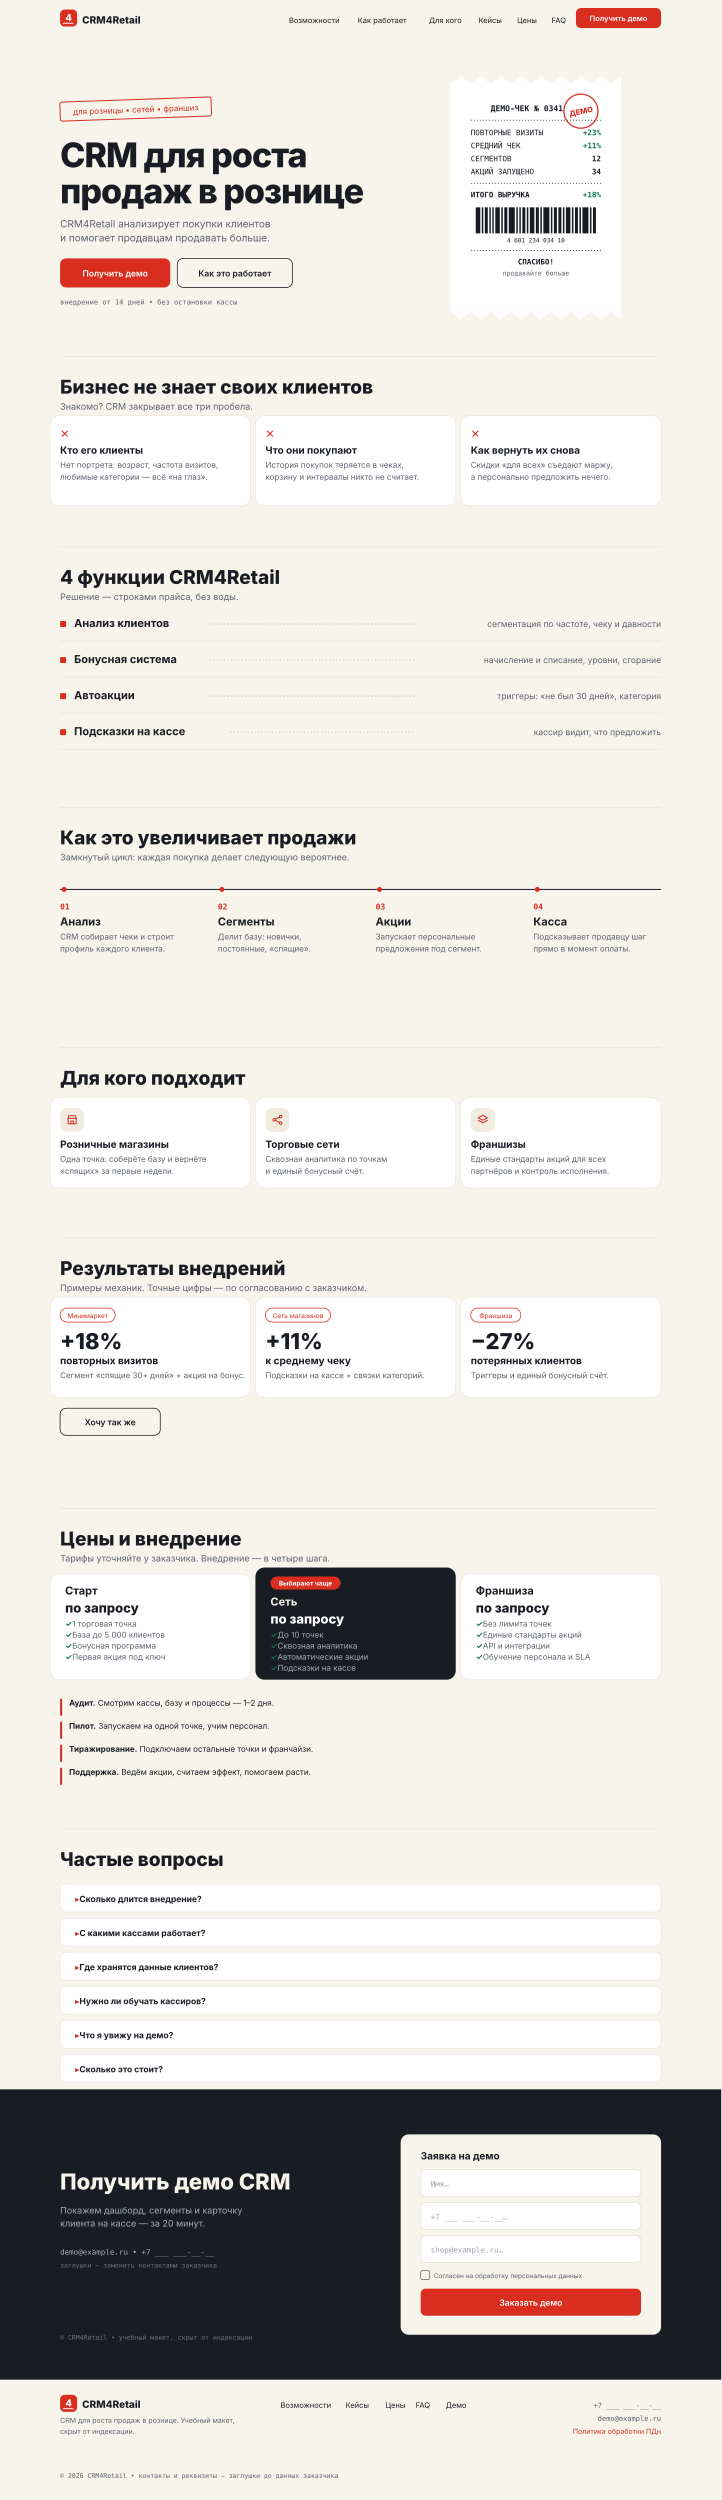
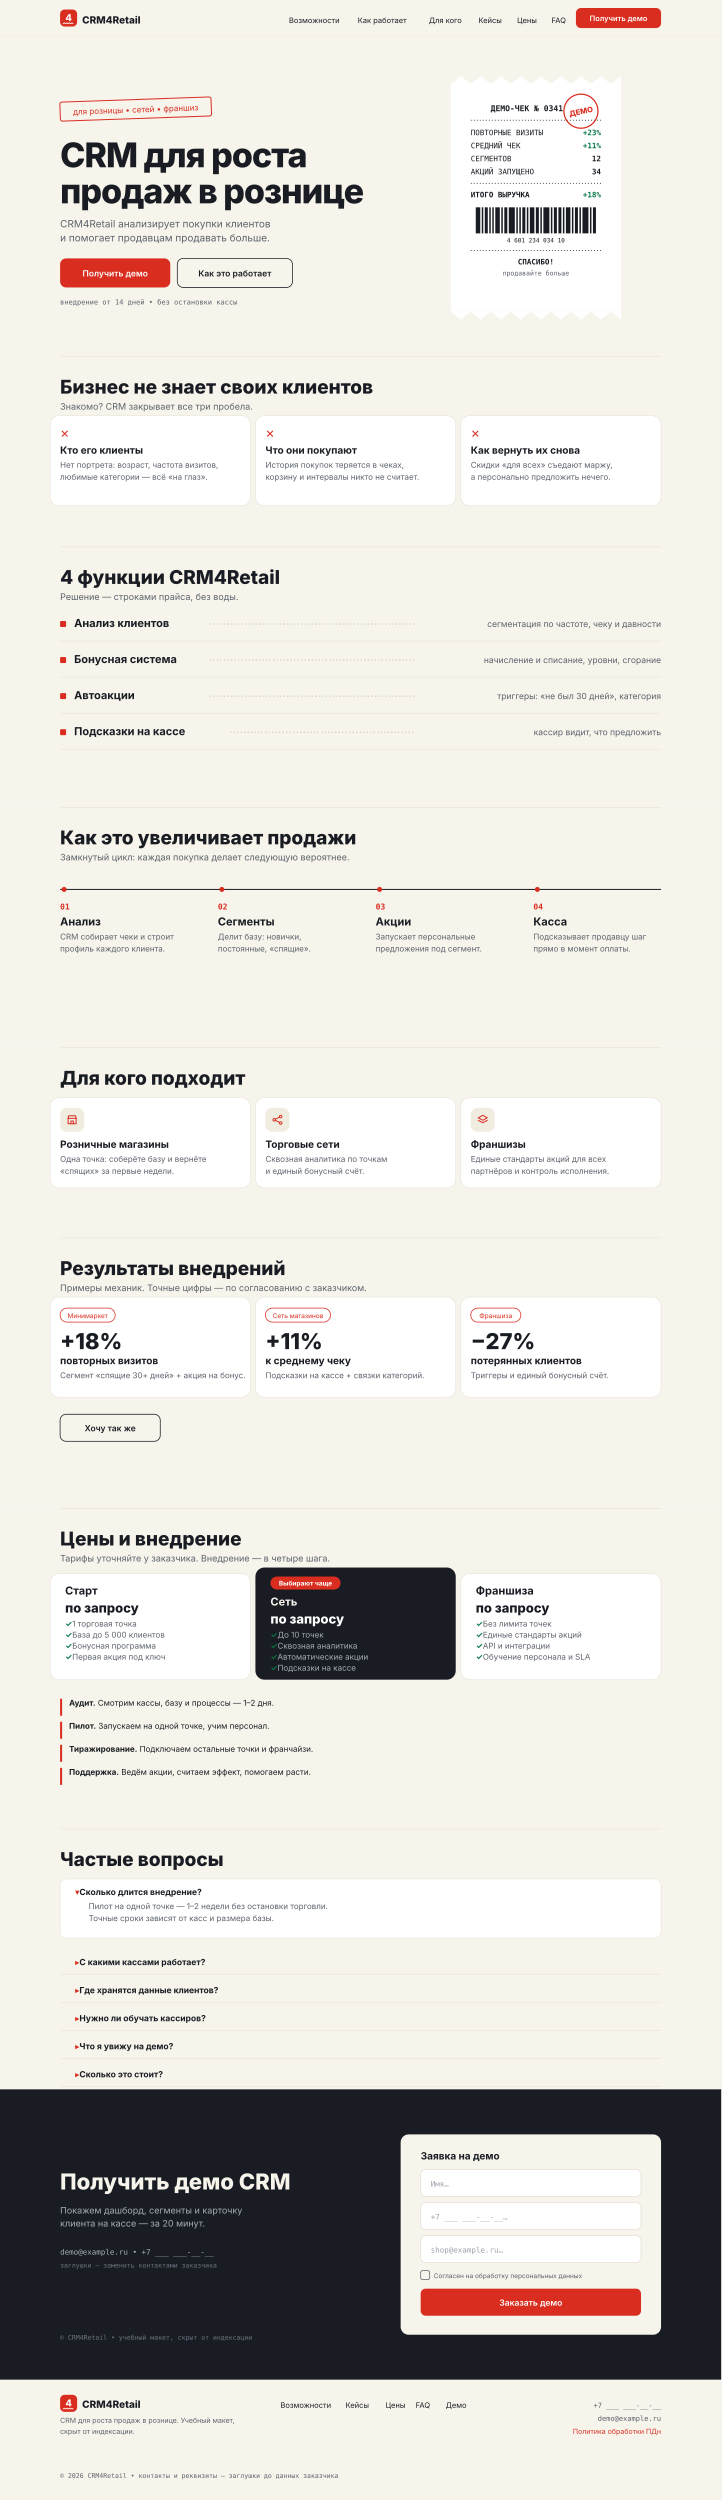
<svg xmlns="http://www.w3.org/2000/svg" width="1440" height="4992" viewBox="0 0 1440 4992">
  <rect width="1440" height="72" fill="#F7F4EC" />
  <rect x="120" y="19" width="34" height="34" rx="9" fill="#D92D20" />
  <text x="137" y="42" text-anchor="middle" font-family="Inter, system-ui, sans-serif" font-size="19" font-weight="800" fill="#FFFFFF">4</text>
  <path d="M126 47.5l2.5-2 2.5 2 2.5-2 2.5 2 2.5-2 2.5 2 2.5-2 2.5 2" stroke="#FFFFFF" stroke-width="1.6" fill="none" stroke-linecap="round" stroke-linejoin="round" />
  <text x="164" y="47" font-family="Inter, system-ui, sans-serif" font-size="20" font-weight="800" fill="#191D23">CRM4Retail</text>
  <text x="678" y="46" text-anchor="end" font-family="Inter, system-ui, sans-serif" font-size="15" fill="#191D23">Возможности</text>
  <text x="812" y="46" text-anchor="end" font-family="Inter, system-ui, sans-serif" font-size="15" fill="#191D23">Как работает</text>
  <text x="922" y="46" text-anchor="end" font-family="Inter, system-ui, sans-serif" font-size="15" fill="#191D23">Для кого</text>
  <text x="1002" y="46" text-anchor="end" font-family="Inter, system-ui, sans-serif" font-size="15" fill="#191D23">Кейсы</text>
  <text x="1072" y="46" text-anchor="end" font-family="Inter, system-ui, sans-serif" font-size="15" fill="#191D23">Цены</text>
  <text x="1130" y="46" text-anchor="end" font-family="Inter, system-ui, sans-serif" font-size="15" fill="#191D23">FAQ</text>
  <rect x="1150" y="16" width="170" height="40" rx="10" fill="#D92D20" />
  <text x="1235" y="42" text-anchor="middle" font-family="Inter, system-ui, sans-serif" font-size="15" font-weight="600" fill="#FFFFFF">Получить демо</text>
  <line x1="0" y1="72" x2="1440" y2="72" stroke="#E5E0D5" stroke-width="1" />
  <g transform="translate(0,72)">
    <rect width="1440" height="640" fill="#F7F4EC" />
    <g transform="rotate(-2 120 150)">
      <rect x="120" y="132" width="302" height="38" rx="4" fill="none" stroke="#D92D20" stroke-width="2" />
      <text x="271" y="158" text-anchor="middle" font-family="Inter, system-ui, sans-serif" font-size="16" fill="#D92D20">для розницы • сетей • франшиз</text>
    </g>
    <text x="120" y="262" font-family="Inter, system-ui, sans-serif" font-size="68" font-weight="800" letter-spacing="-2" fill="#191D23">CRM для роста</text>
    <text x="120" y="334" font-family="Inter, system-ui, sans-serif" font-size="68" font-weight="800" letter-spacing="-2" fill="#191D23">продаж в рознице</text>
    <text x="120" y="382" font-family="Inter, system-ui, sans-serif" font-size="20" fill="#5B616B">CRM4Retail анализирует покупки клиентов</text>
    <text x="120" y="410" font-family="Inter, system-ui, sans-serif" font-size="20" fill="#5B616B">и помогает продавцам продавать больше.</text>
    <rect x="120" y="444" width="220" height="58" rx="12" fill="#D92D20" />
    <text x="230" y="480" text-anchor="middle" font-family="Inter, system-ui, sans-serif" font-size="17" font-weight="600" fill="#FFFFFF">Получить демо</text>
    <rect x="354" y="444" width="230" height="58" rx="12" fill="none" stroke="#191D23" stroke-width="1.5" />
    <text x="469" y="480" text-anchor="middle" font-family="Inter, system-ui, sans-serif" font-size="17" font-weight="600" fill="#191D23">Как это работает</text>
    <text x="120" y="536" font-family="ui-monospace, Menlo, monospace" font-size="14" fill="#5B616B">внедрение от 14 дней • без остановки кассы</text>
    <polygon points="900,96 920,80 940,96 960,80 980,96 1000,80 1020,96 1040,80 1060,96 1080,80 1100,96 1120,80 1140,96 1160,80 1180,96 1200,80 1220,96 1240,80 1240,96 900,96" fill="#FFFFFF" />
    <rect x="900" y="94" width="340" height="456" fill="#FFFFFF" />
    <polygon points="900,550 920,566 940,550 960,566 980,550 1000,566 1020,550 1040,566 1060,550 1080,566 1100,550 1120,566 1140,550 1160,566 1180,550 1200,566 1220,550 1240,566 1240,550 900,550" fill="#FFFFFF" />
    <text x="1052" y="150" text-anchor="middle" font-family="ui-monospace, Menlo, monospace" font-size="16" font-weight="700" fill="#191D23">ДЕМО-ЧЕК № 0341</text>
    <line x1="940" y1="168" x2="1200" y2="168" stroke="#191D23" stroke-width="1.5" stroke-dasharray="2 4" />
    <text x="940" y="198" font-family="ui-monospace, Menlo, monospace" font-size="15" fill="#191D23">ПОВТОРНЫЕ ВИЗИТЫ</text>
    <text x="1200" y="198" text-anchor="end" font-family="ui-monospace, Menlo, monospace" font-size="15" font-weight="700" fill="#067647">+23%</text>
    <text x="940" y="224" font-family="ui-monospace, Menlo, monospace" font-size="15" fill="#191D23">СРЕДНИЙ ЧЕК</text>
    <text x="1200" y="224" text-anchor="end" font-family="ui-monospace, Menlo, monospace" font-size="15" font-weight="700" fill="#067647">+11%</text>
    <text x="940" y="250" font-family="ui-monospace, Menlo, monospace" font-size="15" fill="#191D23">СЕГМЕНТОВ</text>
    <text x="1200" y="250" text-anchor="end" font-family="ui-monospace, Menlo, monospace" font-size="15" font-weight="700" fill="#191D23">12</text>
    <text x="940" y="276" font-family="ui-monospace, Menlo, monospace" font-size="15" fill="#191D23">АКЦИЙ ЗАПУЩЕНО</text>
    <text x="1200" y="276" text-anchor="end" font-family="ui-monospace, Menlo, monospace" font-size="15" font-weight="700" fill="#191D23">34</text>
    <line x1="940" y1="294" x2="1200" y2="294" stroke="#191D23" stroke-width="1.5" stroke-dasharray="2 4" />
    <text x="940" y="322" font-family="ui-monospace, Menlo, monospace" font-size="15" font-weight="700" fill="#191D23">ИТОГО ВЫРУЧКА</text>
    <text x="1200" y="322" text-anchor="end" font-family="ui-monospace, Menlo, monospace" font-size="15" font-weight="700" fill="#067647">+18%</text>
    <g fill="#191D23">
      <rect x="950" y="342" width="9" height="52" />
      <rect x="962" y="342" width="3" height="52" />
      <rect x="968" y="342" width="6" height="52" />
      <rect x="977" y="342" width="3" height="52" />
      <rect x="983" y="342" width="3" height="52" />
      <rect x="989" y="342" width="9" height="52" />
      <rect x="1001" y="342" width="3" height="52" />
      <rect x="1007" y="342" width="6" height="52" />
      <rect x="1016" y="342" width="12" height="52" />
      <rect x="1031" y="342" width="3" height="52" />
      <rect x="1037" y="342" width="3" height="52" />
      <rect x="1043" y="342" width="6" height="52" />
      <rect x="1052" y="342" width="3" height="52" />
      <rect x="1058" y="342" width="9" height="52" />
      <rect x="1070" y="342" width="6" height="52" />
      <rect x="1079" y="342" width="3" height="52" />
      <rect x="1085" y="342" width="12" height="52" />
      <rect x="1100" y="342" width="3" height="52" />
      <rect x="1106" y="342" width="6" height="52" />
      <rect x="1115" y="342" width="6" height="52" />
      <rect x="1124" y="342" width="3" height="52" />
      <rect x="1130" y="342" width="9" height="52" />
      <rect x="1142" y="342" width="3" height="52" />
      <rect x="1148" y="342" width="6" height="52" />
      <rect x="1157" y="342" width="3" height="52" />
      <rect x="1163" y="342" width="12" height="52" />
      <rect x="1178" y="342" width="3" height="52" />
      <rect x="1184" y="342" width="6" height="52" />
    </g>
    <text x="1070" y="412" text-anchor="middle" font-family="ui-monospace, Menlo, monospace" font-size="12" fill="#191D23">4 601 234 034 10</text>
    <line x1="940" y1="428" x2="1200" y2="428" stroke="#191D23" stroke-width="1.5" stroke-dasharray="2 4" />
    <text x="1070" y="456" text-anchor="middle" font-family="ui-monospace, Menlo, monospace" font-size="15" font-weight="700" fill="#191D23">СПАСИБО!</text>
    <text x="1070" y="478" text-anchor="middle" font-family="ui-monospace, Menlo, monospace" font-size="13" fill="#5B616B">продавайте больше</text>
    <g transform="rotate(-12 1160 150)">
      <circle cx="1160" cy="150" r="34" fill="none" stroke="#D92D20" stroke-width="2.5" />
      <text x="1160" y="156" text-anchor="middle" font-family="Inter, system-ui, sans-serif" font-size="15" font-weight="800" fill="#D92D20">ДЕМО</text>
    </g>
  </g>
  <g transform="translate(0,712)">
    <rect width="1440" height="380" fill="#F7F4EC" />
    <line x1="120" y1="0" x2="1320" y2="0" stroke="#E5E0D5" stroke-width="1" />
    <rect x="100" y="118" width="400" height="180" rx="18" fill="#FFFFFF" stroke="#E5E0D5" />
    <rect x="510" y="118" width="400" height="180" rx="18" fill="#FFFFFF" stroke="#E5E0D5" />
    <rect x="920" y="118" width="400" height="180" rx="18" fill="#FFFFFF" stroke="#E5E0D5" />
    <text x="120" y="74" font-family="Inter, system-ui, sans-serif" font-size="38" font-weight="800" fill="#191D23">Бизнес не знает своих клиентов</text>
    <text x="120" y="106" font-family="Inter, system-ui, sans-serif" font-size="18" fill="#5B616B">Знакомо? CRM закрывает все три пробела.</text>
    <text x="120" y="162" font-family="Inter, system-ui, sans-serif" font-size="22" font-weight="800" fill="#D92D20">✕</text>
    <text x="120" y="194" font-family="Inter, system-ui, sans-serif" font-size="20" font-weight="700" fill="#191D23">Кто его клиенты</text>
    <text x="120" y="222" font-family="Inter, system-ui, sans-serif" font-size="16" fill="#5B616B">Нет портрета: возраст, частота визитов,</text>
    <text x="120" y="246" font-family="Inter, system-ui, sans-serif" font-size="16" fill="#5B616B">любимые категории — всё «на глаз».</text>
    <text x="530" y="162" font-family="Inter, system-ui, sans-serif" font-size="22" font-weight="800" fill="#D92D20">✕</text>
    <text x="530" y="194" font-family="Inter, system-ui, sans-serif" font-size="20" font-weight="700" fill="#191D23">Что они покупают</text>
    <text x="530" y="222" font-family="Inter, system-ui, sans-serif" font-size="16" fill="#5B616B">История покупок теряется в чеках,</text>
    <text x="530" y="246" font-family="Inter, system-ui, sans-serif" font-size="16" fill="#5B616B">корзину и интервалы никто не считает.</text>
    <text x="940" y="162" font-family="Inter, system-ui, sans-serif" font-size="22" font-weight="800" fill="#D92D20">✕</text>
    <text x="940" y="194" font-family="Inter, system-ui, sans-serif" font-size="20" font-weight="700" fill="#191D23">Как вернуть их снова</text>
    <text x="940" y="222" font-family="Inter, system-ui, sans-serif" font-size="16" fill="#5B616B">Скидки «для всех» съедают маржу,</text>
    <text x="940" y="246" font-family="Inter, system-ui, sans-serif" font-size="16" fill="#5B616B">а персонально предложить нечего.</text>
  </g>
  <g transform="translate(0,1092)">
    <rect width="1440" height="520" fill="#F7F4EC" />
    <line x1="120" y1="0" x2="1320" y2="0" stroke="#E5E0D5" stroke-width="1" />
    <text x="120" y="74" font-family="Inter, system-ui, sans-serif" font-size="38" font-weight="800" fill="#191D23">4 функции CRM4Retail</text>
    <text x="120" y="106" font-family="Inter, system-ui, sans-serif" font-size="18" fill="#5B616B">Решение — строками прайса, без воды.</text>
    <rect x="120" y="148" width="12" height="12" rx="2" fill="#D92D20" />
    <text x="148" y="160" font-family="Inter, system-ui, sans-serif" font-size="22" font-weight="700" fill="#191D23">Анализ клиентов</text>
    <line x1="420" y1="154" x2="830" y2="154" stroke="#C9C2B2" stroke-width="2" stroke-linecap="round" stroke-dasharray="1 6" />
    <text x="1320" y="160" text-anchor="end" font-family="Inter, system-ui, sans-serif" font-size="17" fill="#5B616B">сегментация по частоте, чеку и давности</text>
    <line x1="120" y1="188" x2="1320" y2="188" stroke="#E5E0D5" stroke-width="1" />
    <rect x="120" y="220" width="12" height="12" rx="2" fill="#D92D20" />
    <text x="148" y="232" font-family="Inter, system-ui, sans-serif" font-size="22" font-weight="700" fill="#191D23">Бонусная система</text>
    <line x1="420" y1="226" x2="830" y2="226" stroke="#C9C2B2" stroke-width="2" stroke-linecap="round" stroke-dasharray="1 6" />
    <text x="1320" y="232" text-anchor="end" font-family="Inter, system-ui, sans-serif" font-size="17" fill="#5B616B">начисление и списание, уровни, сгорание</text>
    <line x1="120" y1="260" x2="1320" y2="260" stroke="#E5E0D5" stroke-width="1" />
    <rect x="120" y="292" width="12" height="12" rx="2" fill="#D92D20" />
    <text x="148" y="304" font-family="Inter, system-ui, sans-serif" font-size="22" font-weight="700" fill="#191D23">Автоакции</text>
    <line x1="420" y1="298" x2="830" y2="298" stroke="#C9C2B2" stroke-width="2" stroke-linecap="round" stroke-dasharray="1 6" />
    <text x="1320" y="304" text-anchor="end" font-family="Inter, system-ui, sans-serif" font-size="17" fill="#5B616B">триггеры: «не был 30 дней», категория</text>
    <line x1="120" y1="332" x2="1320" y2="332" stroke="#E5E0D5" stroke-width="1" />
    <rect x="120" y="364" width="12" height="12" rx="2" fill="#D92D20" />
    <text x="148" y="376" font-family="Inter, system-ui, sans-serif" font-size="22" font-weight="700" fill="#191D23">Подсказки на кассе</text>
    <line x1="460" y1="370" x2="830" y2="370" stroke="#C9C2B2" stroke-width="2" stroke-linecap="round" stroke-dasharray="1 6" />
    <text x="1320" y="376" text-anchor="end" font-family="Inter, system-ui, sans-serif" font-size="17" fill="#5B616B">кассир видит, что предложить</text>
    <line x1="120" y1="404" x2="1320" y2="404" stroke="#E5E0D5" stroke-width="1" />
  </g>
  <g transform="translate(0,1612)">
    <rect width="1440" height="480" fill="#F7F4EC" />
    <line x1="120" y1="0" x2="1320" y2="0" stroke="#E5E0D5" stroke-width="1" />
    <text x="120" y="74" font-family="Inter, system-ui, sans-serif" font-size="38" font-weight="800" fill="#191D23">Как это увеличивает продажи</text>
    <text x="120" y="106" font-family="Inter, system-ui, sans-serif" font-size="18" fill="#5B616B">Замкнутый цикл: каждая покупка делает следующую вероятнее.</text>
    <line x1="120" y1="164" x2="1320" y2="164" stroke="#191D23" stroke-width="2" />
    <circle cx="128" cy="164" r="5" fill="#D92D20" />
    <text x="120" y="204" font-family="ui-monospace, Menlo, monospace" font-size="16" font-weight="700" fill="#D92D20">01</text>
    <text x="120" y="236" font-family="Inter, system-ui, sans-serif" font-size="22" font-weight="700" fill="#191D23">Анализ</text>
    <text x="120" y="264" font-family="Inter, system-ui, sans-serif" font-size="16" fill="#5B616B">CRM собирает чеки и строит</text>
    <text x="120" y="288" font-family="Inter, system-ui, sans-serif" font-size="16" fill="#5B616B">профиль каждого клиента.</text>
    <circle cx="443" cy="164" r="5" fill="#D92D20" />
    <text x="435" y="204" font-family="ui-monospace, Menlo, monospace" font-size="16" font-weight="700" fill="#D92D20">02</text>
    <text x="435" y="236" font-family="Inter, system-ui, sans-serif" font-size="22" font-weight="700" fill="#191D23">Сегменты</text>
    <text x="435" y="264" font-family="Inter, system-ui, sans-serif" font-size="16" fill="#5B616B">Делит базу: новички,</text>
    <text x="435" y="288" font-family="Inter, system-ui, sans-serif" font-size="16" fill="#5B616B">постоянные, «спящие».</text>
    <circle cx="758" cy="164" r="5" fill="#D92D20" />
    <text x="750" y="204" font-family="ui-monospace, Menlo, monospace" font-size="16" font-weight="700" fill="#D92D20">03</text>
    <text x="750" y="236" font-family="Inter, system-ui, sans-serif" font-size="22" font-weight="700" fill="#191D23">Акции</text>
    <text x="750" y="264" font-family="Inter, system-ui, sans-serif" font-size="16" fill="#5B616B">Запускает персональные</text>
    <text x="750" y="288" font-family="Inter, system-ui, sans-serif" font-size="16" fill="#5B616B">предложения под сегмент.</text>
    <circle cx="1073" cy="164" r="5" fill="#D92D20" />
    <text x="1065" y="204" font-family="ui-monospace, Menlo, monospace" font-size="16" font-weight="700" fill="#D92D20">04</text>
    <text x="1065" y="236" font-family="Inter, system-ui, sans-serif" font-size="22" font-weight="700" fill="#191D23">Касса</text>
    <text x="1065" y="264" font-family="Inter, system-ui, sans-serif" font-size="16" fill="#5B616B">Подсказывает продавцу шаг</text>
    <text x="1065" y="288" font-family="Inter, system-ui, sans-serif" font-size="16" fill="#5B616B">прямо в момент оплаты.</text>
  </g>
  <g transform="translate(0,2092)">
    <rect width="1440" height="380" fill="#F7F4EC" />
    <line x1="120" y1="0" x2="1320" y2="0" stroke="#E5E0D5" stroke-width="1" />
    <text x="120" y="74" font-family="Inter, system-ui, sans-serif" font-size="38" font-weight="800" fill="#191D23">Для кого подходит</text>
    <rect x="100" y="100" width="400" height="180" rx="18" fill="#FFFFFF" stroke="#E5E0D5" />
    <rect x="510" y="100" width="400" height="180" rx="18" fill="#FFFFFF" stroke="#E5E0D5" />
    <rect x="920" y="100" width="400" height="180" rx="18" fill="#FFFFFF" stroke="#E5E0D5" />
    <rect x="120" y="120" width="48" height="48" rx="14" fill="#F1ECE0" />
    <g transform="translate(132,132)" fill="none" stroke="#D92D20" stroke-width="2" stroke-linecap="round" stroke-linejoin="round">
      <path d="M4 9l1.2-5h13.6L20 9" />
      <path d="M4 9v11h16V9" />
      <path d="M4 9h16" />
      <path d="M9.5 20v-5.5h5V20" />
    </g>
    <rect x="530" y="120" width="48" height="48" rx="14" fill="#F1ECE0" />
    <g transform="translate(542,132)" fill="none" stroke="#D92D20" stroke-width="2" stroke-linecap="round" stroke-linejoin="round">
      <circle cx="5.5" cy="12" r="2.5" />
      <circle cx="18.5" cy="5.5" r="2.5" />
      <circle cx="18.5" cy="18.5" r="2.5" />
      <path d="M7.8 10.8l8.4-4" />
      <path d="M7.8 13.2l8.4 4" />
    </g>
    <rect x="940" y="120" width="48" height="48" rx="14" fill="#F1ECE0" />
    <g transform="translate(952,132)" fill="none" stroke="#D92D20" stroke-width="2" stroke-linecap="round" stroke-linejoin="round">
      <path d="M12 3l9 5-9 5-9-5 9-5z" />
      <path d="M3 13l9 5 9-5" />
    </g>
    <text x="120" y="200" font-family="Inter, system-ui, sans-serif" font-size="20" font-weight="700" fill="#191D23">Розничные магазины</text>
    <text x="120" y="228" font-family="Inter, system-ui, sans-serif" font-size="16" fill="#5B616B">Одна точка: соберёте базу и вернёте</text>
    <text x="120" y="252" font-family="Inter, system-ui, sans-serif" font-size="16" fill="#5B616B">«спящих» за первые недели.</text>
    <text x="530" y="200" font-family="Inter, system-ui, sans-serif" font-size="20" font-weight="700" fill="#191D23">Торговые сети</text>
    <text x="530" y="228" font-family="Inter, system-ui, sans-serif" font-size="16" fill="#5B616B">Сквозная аналитика по точкам</text>
    <text x="530" y="252" font-family="Inter, system-ui, sans-serif" font-size="16" fill="#5B616B">и единый бонусный счёт.</text>
    <text x="940" y="200" font-family="Inter, system-ui, sans-serif" font-size="20" font-weight="700" fill="#191D23">Франшизы</text>
    <text x="940" y="228" font-family="Inter, system-ui, sans-serif" font-size="16" fill="#5B616B">Единые стандарты акций для всех</text>
    <text x="940" y="252" font-family="Inter, system-ui, sans-serif" font-size="16" fill="#5B616B">партнёров и контроль исполнения.</text>
  </g>
  <g transform="translate(0,2472)">
    <rect width="1440" height="540" fill="#F7F4EC" />
    <line x1="120" y1="0" x2="1320" y2="0" stroke="#E5E0D5" stroke-width="1" />
    <rect x="100" y="118" width="400" height="200" rx="18" fill="#FFFFFF" stroke="#E5E0D5" />
    <rect x="510" y="118" width="400" height="200" rx="18" fill="#FFFFFF" stroke="#E5E0D5" />
    <rect x="920" y="118" width="400" height="200" rx="18" fill="#FFFFFF" stroke="#E5E0D5" />
    <text x="120" y="74" font-family="Inter, system-ui, sans-serif" font-size="38" font-weight="800" fill="#191D23">Результаты внедрений</text>
    <text x="120" y="106" font-family="Inter, system-ui, sans-serif" font-size="18" fill="#5B616B">Примеры механик. Точные цифры — по согласованию с заказчиком.</text>
    <rect x="120" y="140" width="110" height="28" rx="14" fill="none" stroke="#D92D20" stroke-width="1.5" />
    <text x="175" y="160" text-anchor="middle" font-family="Inter, system-ui, sans-serif" font-size="13" fill="#D92D20">Минимаркет</text>
    <text x="120" y="222" font-family="Inter, system-ui, sans-serif" font-size="44" font-weight="800" fill="#191D23">+18%</text>
    <text x="120" y="252" font-family="Inter, system-ui, sans-serif" font-size="20" font-weight="700" fill="#191D23">повторных визитов</text>
    <text x="120" y="280" font-family="Inter, system-ui, sans-serif" font-size="16" fill="#5B616B">Сегмент «спящие 30+ дней» + акция на бонус.</text>
    <rect x="530" y="140" width="130" height="28" rx="14" fill="none" stroke="#D92D20" stroke-width="1.5" />
    <text x="595" y="160" text-anchor="middle" font-family="Inter, system-ui, sans-serif" font-size="13" fill="#D92D20">Сеть магазинов</text>
    <text x="530" y="222" font-family="Inter, system-ui, sans-serif" font-size="44" font-weight="800" fill="#191D23">+11%</text>
    <text x="530" y="252" font-family="Inter, system-ui, sans-serif" font-size="20" font-weight="700" fill="#191D23">к среднему чеку</text>
    <text x="530" y="280" font-family="Inter, system-ui, sans-serif" font-size="16" fill="#5B616B">Подсказки на кассе + связки категорий.</text>
    <rect x="940" y="140" width="100" height="28" rx="14" fill="none" stroke="#D92D20" stroke-width="1.5" />
    <text x="990" y="160" text-anchor="middle" font-family="Inter, system-ui, sans-serif" font-size="13" fill="#D92D20">Франшиза</text>
    <text x="940" y="222" font-family="Inter, system-ui, sans-serif" font-size="44" font-weight="800" fill="#191D23">−27%</text>
    <text x="940" y="252" font-family="Inter, system-ui, sans-serif" font-size="20" font-weight="700" fill="#191D23">потерянных клиентов</text>
    <text x="940" y="280" font-family="Inter, system-ui, sans-serif" font-size="16" fill="#5B616B">Триггеры и единый бонусный счёт.</text>
-     <rect x="120" y="340" width="200" height="54" rx="12" fill="none" stroke="#191D23" stroke-width="1.5" />
-     <text x="220" y="374" text-anchor="middle" font-family="Inter, system-ui, sans-serif" font-size="17" font-weight="600" fill="#191D23">Хочу так же</text>
+     <rect x="120" y="352" width="200" height="54" rx="12" fill="none" stroke="#191D23" stroke-width="1.5" />
+     <text x="220" y="386" text-anchor="middle" font-family="Inter, system-ui, sans-serif" font-size="17" font-weight="600" fill="#191D23">Хочу так же</text>
  </g>
  <g transform="translate(0,3012)">
    <rect width="1440" height="640" fill="#F7F4EC" />
    <line x1="120" y1="0" x2="1320" y2="0" stroke="#E5E0D5" stroke-width="1" />
    <text x="120" y="74" font-family="Inter, system-ui, sans-serif" font-size="38" font-weight="800" fill="#191D23">Цены и внедрение</text>
    <text x="120" y="106" font-family="Inter, system-ui, sans-serif" font-size="18" fill="#5B616B">Тарифы уточняйте у заказчика. Внедрение — в четыре шага.</text>
    <rect x="100" y="130" width="400" height="212" rx="18" fill="#FFFFFF" stroke="#E5E0D5" />
    <rect x="510" y="118" width="400" height="224" rx="18" fill="#191D23" />
    <rect x="920" y="130" width="400" height="212" rx="18" fill="#FFFFFF" stroke="#E5E0D5" />
    <text x="130" y="172" font-family="Inter, system-ui, sans-serif" font-size="22" font-weight="700" fill="#191D23">Старт</text>
    <text x="130" y="208" font-family="Inter, system-ui, sans-serif" font-size="26" font-weight="800" fill="#191D23">по запросу</text>
    <text x="130" y="236" font-family="Inter, system-ui, sans-serif" font-size="16" fill="#5B616B">
      <tspan fill="#067647" font-weight="700">✓ </tspan>1 торговая точка</text>
    <text x="130" y="258" font-family="Inter, system-ui, sans-serif" font-size="16" fill="#5B616B">
      <tspan fill="#067647" font-weight="700">✓ </tspan>База до 5 000 клиентов</text>
    <text x="130" y="280" font-family="Inter, system-ui, sans-serif" font-size="16" fill="#5B616B">
      <tspan fill="#067647" font-weight="700">✓ </tspan>Бонусная программа</text>
    <text x="130" y="302" font-family="Inter, system-ui, sans-serif" font-size="16" fill="#5B616B">
      <tspan fill="#067647" font-weight="700">✓ </tspan>Первая акция под ключ</text>
    <rect x="540" y="136" width="140" height="26" rx="13" fill="#D92D20" />
    <text x="610" y="154" text-anchor="middle" font-family="Inter, system-ui, sans-serif" font-size="13" font-weight="700" fill="#FFFFFF">Выбирают чаще</text>
    <text x="540" y="194" font-family="Inter, system-ui, sans-serif" font-size="22" font-weight="700" fill="#F7F4EC">Сеть</text>
    <text x="540" y="230" font-family="Inter, system-ui, sans-serif" font-size="26" font-weight="800" fill="#FFFFFF">по запросу</text>
    <text x="540" y="258" font-family="Inter, system-ui, sans-serif" font-size="16" fill="#A7AEB9">
      <tspan fill="#067647" font-weight="700">✓ </tspan>До 10 точек</text>
    <text x="540" y="280" font-family="Inter, system-ui, sans-serif" font-size="16" fill="#A7AEB9">
      <tspan fill="#067647" font-weight="700">✓ </tspan>Сквозная аналитика</text>
    <text x="540" y="302" font-family="Inter, system-ui, sans-serif" font-size="16" fill="#A7AEB9">
      <tspan fill="#067647" font-weight="700">✓ </tspan>Автоматические акции</text>
    <text x="540" y="324" font-family="Inter, system-ui, sans-serif" font-size="16" fill="#A7AEB9">
      <tspan fill="#067647" font-weight="700">✓ </tspan>Подсказки на кассе</text>
    <text x="950" y="172" font-family="Inter, system-ui, sans-serif" font-size="22" font-weight="700" fill="#191D23">Франшиза</text>
    <text x="950" y="208" font-family="Inter, system-ui, sans-serif" font-size="26" font-weight="800" fill="#191D23">по запросу</text>
    <text x="950" y="236" font-family="Inter, system-ui, sans-serif" font-size="16" fill="#5B616B">
      <tspan fill="#067647" font-weight="700">✓ </tspan>Без лимита точек</text>
    <text x="950" y="258" font-family="Inter, system-ui, sans-serif" font-size="16" fill="#5B616B">
      <tspan fill="#067647" font-weight="700">✓ </tspan>Единые стандарты акций</text>
    <text x="950" y="280" font-family="Inter, system-ui, sans-serif" font-size="16" fill="#5B616B">
      <tspan fill="#067647" font-weight="700">✓ </tspan>API и интеграции</text>
    <text x="950" y="302" font-family="Inter, system-ui, sans-serif" font-size="16" fill="#5B616B">
      <tspan fill="#067647" font-weight="700">✓ </tspan>Обучение персонала и SLA</text>
    <rect x="120" y="380" width="4" height="34" fill="#D92D20" />
    <text x="138" y="394" font-family="Inter, system-ui, sans-serif" font-size="16" fill="#191D23">
      <tspan font-weight="700">Аудит.</tspan> Смотрим кассы, базу и процессы — 1–2 дня.</text>
    <rect x="120" y="426" width="4" height="34" fill="#D92D20" />
    <text x="138" y="440" font-family="Inter, system-ui, sans-serif" font-size="16" fill="#191D23">
      <tspan font-weight="700">Пилот.</tspan> Запускаем на одной точке, учим персонал.</text>
    <rect x="120" y="472" width="4" height="34" fill="#D92D20" />
    <text x="138" y="486" font-family="Inter, system-ui, sans-serif" font-size="16" fill="#191D23">
      <tspan font-weight="700">Тиражирование.</tspan> Подключаем остальные точки и франчайзи.</text>
    <rect x="120" y="518" width="4" height="34" fill="#D92D20" />
    <text x="138" y="532" font-family="Inter, system-ui, sans-serif" font-size="16" fill="#191D23">
      <tspan font-weight="700">Поддержка.</tspan> Ведём акции, считаем эффект, помогаем расти.</text>
  </g>
  <g transform="translate(0,3652)">
    <rect width="1440" height="520" fill="#F7F4EC" />
    <line x1="120" y1="0" x2="1320" y2="0" stroke="#E5E0D5" stroke-width="1" />
    <text x="120" y="74" font-family="Inter, system-ui, sans-serif" font-size="38" font-weight="800" fill="#191D23">Частые вопросы</text>
-     <rect x="120" y="110" width="1200" height="56" rx="12" fill="#FFFFFF" stroke="#E5E0D5" />
-     <text x="150" y="146" font-family="Inter, system-ui, sans-serif" font-size="17" font-weight="700" fill="#191D23">
-       <tspan fill="#D92D20">▸  </tspan>Сколько длится внедрение?</text>
-     <rect x="120" y="178" width="1200" height="56" rx="12" fill="#FFFFFF" stroke="#E5E0D5" />
-     <text x="150" y="214" font-family="Inter, system-ui, sans-serif" font-size="17" font-weight="700" fill="#191D23">
+     <rect x="120" y="100" width="1200" height="118" rx="12" fill="#FFFFFF" stroke="#E5E0D5" />
+     <text x="150" y="132" font-family="Inter, system-ui, sans-serif" font-size="17" font-weight="700" fill="#191D23">
+       <tspan fill="#D92D20">▾  </tspan>Сколько длится внедрение?</text>
+     <text x="177" y="160" font-family="Inter, system-ui, sans-serif" font-size="16" fill="#5B616B">Пилот на одной точке — 1–2 недели без остановки торговли.</text>
+     <text x="177" y="184" font-family="Inter, system-ui, sans-serif" font-size="16" fill="#5B616B">Точные сроки зависят от касс и размера базы.</text>
+     <text x="150" y="272" font-family="Inter, system-ui, sans-serif" font-size="17" font-weight="700" fill="#191D23">
      <tspan fill="#D92D20">▸  </tspan>С какими кассами работает?</text>
-     <rect x="120" y="246" width="1200" height="56" rx="12" fill="#FFFFFF" stroke="#E5E0D5" />
-     <text x="150" y="282" font-family="Inter, system-ui, sans-serif" font-size="17" font-weight="700" fill="#191D23">
+     <line x1="120" y1="290" x2="1320" y2="290" stroke="#E5E0D5" stroke-width="1" />
+     <text x="150" y="328" font-family="Inter, system-ui, sans-serif" font-size="17" font-weight="700" fill="#191D23">
      <tspan fill="#D92D20">▸  </tspan>Где хранятся данные клиентов?</text>
-     <rect x="120" y="314" width="1200" height="56" rx="12" fill="#FFFFFF" stroke="#E5E0D5" />
-     <text x="150" y="350" font-family="Inter, system-ui, sans-serif" font-size="17" font-weight="700" fill="#191D23">
+     <line x1="120" y1="346" x2="1320" y2="346" stroke="#E5E0D5" stroke-width="1" />
+     <text x="150" y="384" font-family="Inter, system-ui, sans-serif" font-size="17" font-weight="700" fill="#191D23">
      <tspan fill="#D92D20">▸  </tspan>Нужно ли обучать кассиров?</text>
-     <rect x="120" y="382" width="1200" height="56" rx="12" fill="#FFFFFF" stroke="#E5E0D5" />
-     <text x="150" y="418" font-family="Inter, system-ui, sans-serif" font-size="17" font-weight="700" fill="#191D23">
+     <line x1="120" y1="402" x2="1320" y2="402" stroke="#E5E0D5" stroke-width="1" />
+     <text x="150" y="440" font-family="Inter, system-ui, sans-serif" font-size="17" font-weight="700" fill="#191D23">
      <tspan fill="#D92D20">▸  </tspan>Что я увижу на демо?</text>
-     <rect x="120" y="450" width="1200" height="56" rx="12" fill="#FFFFFF" stroke="#E5E0D5" />
-     <text x="150" y="486" font-family="Inter, system-ui, sans-serif" font-size="17" font-weight="700" fill="#191D23">
+     <line x1="120" y1="458" x2="1320" y2="458" stroke="#E5E0D5" stroke-width="1" />
+     <text x="150" y="496" font-family="Inter, system-ui, sans-serif" font-size="17" font-weight="700" fill="#191D23">
      <tspan fill="#D92D20">▸  </tspan>Сколько это стоит?</text>
+     <line x1="120" y1="514" x2="1320" y2="514" stroke="#E5E0D5" stroke-width="1" />
  </g>
  <g transform="translate(0,4172)">
    <rect width="1440" height="580" fill="#191D23" />
    <text x="120" y="200" font-family="Inter, system-ui, sans-serif" font-size="44" font-weight="800" fill="#F7F4EC">Получить демо CRM</text>
    <text x="120" y="248" font-family="Inter, system-ui, sans-serif" font-size="18" fill="#A7AEB9">Покажем дашборд, сегменты и карточку</text>
    <text x="120" y="274" font-family="Inter, system-ui, sans-serif" font-size="18" fill="#A7AEB9">клиента на кассе — за 20 минут.</text>
    <text x="120" y="330" font-family="ui-monospace, Menlo, monospace" font-size="15" fill="#A7AEB9">demo@example.ru • +7 ___ ___-__-__</text>
    <text x="120" y="356" font-family="ui-monospace, Menlo, monospace" font-size="13" fill="#6B7280">заглушки — заменить контактами заказчика</text>
    <rect x="800" y="90" width="520" height="400" rx="16" fill="#F7F4EC" />
    <text x="840" y="140" font-family="Inter, system-ui, sans-serif" font-size="20" font-weight="700" fill="#191D23">Заявка на демо</text>
    <rect x="840" y="160" width="440" height="54" rx="10" fill="#FFFFFF" stroke="#E5E0D5" stroke-width="1.5" />
    <text x="860" y="194" font-family="ui-monospace, Menlo, monospace" font-size="15" fill="#9AA0AA">Имя…</text>
    <rect x="840" y="226" width="440" height="54" rx="10" fill="#FFFFFF" stroke="#E5E0D5" stroke-width="1.5" />
    <text x="860" y="260" font-family="ui-monospace, Menlo, monospace" font-size="15" fill="#9AA0AA">+7 ___ ___-__-__…</text>
    <rect x="840" y="292" width="440" height="54" rx="10" fill="#FFFFFF" stroke="#E5E0D5" stroke-width="1.5" />
    <text x="860" y="326" font-family="ui-monospace, Menlo, monospace" font-size="15" fill="#9AA0AA">shop@example.ru…</text>
    <rect x="840" y="362" width="18" height="18" rx="4" fill="none" stroke="#5B616B" stroke-width="1.5" />
    <text x="866" y="377" font-family="Inter, system-ui, sans-serif" font-size="13" fill="#5B616B">Согласен на обработку персональных данных</text>
    <rect x="840" y="398" width="440" height="54" rx="10" fill="#D92D20" />
    <text x="1060" y="432" text-anchor="middle" font-family="Inter, system-ui, sans-serif" font-size="17" font-weight="600" fill="#FFFFFF">Заказать демо</text>
    <text x="120" y="500" font-family="ui-monospace, Menlo, monospace" font-size="13" fill="#6B7280">© CRM4Retail • учебный макет, скрыт от индексации</text>
  </g>
  <g transform="translate(0,4752)">
    <rect width="1440" height="240" fill="#F7F4EC" />
    <rect x="120" y="30" width="34" height="34" rx="9" fill="#D92D20" />
    <text x="137" y="53" text-anchor="middle" font-family="Inter, system-ui, sans-serif" font-size="19" font-weight="800" fill="#FFFFFF">4</text>
    <path d="M126 58.5l2.5-2 2.5 2 2.5-2 2.5 2 2.5-2 2.5 2 2.5-2 2.5 2" stroke="#FFFFFF" stroke-width="1.6" fill="none" stroke-linecap="round" stroke-linejoin="round" />
    <text x="164" y="56" font-family="Inter, system-ui, sans-serif" font-size="20" font-weight="800" fill="#191D23">CRM4Retail</text>
    <text x="120" y="86" font-family="Inter, system-ui, sans-serif" font-size="14" fill="#5B616B">CRM для роста продаж в рознице. Учебный макет,</text>
    <text x="120" y="108" font-family="Inter, system-ui, sans-serif" font-size="14" fill="#5B616B">скрыт от индексации.</text>
    <text x="560" y="56" font-family="Inter, system-ui, sans-serif" font-size="15" fill="#191D23">Возможности</text>
    <text x="690" y="56" font-family="Inter, system-ui, sans-serif" font-size="15" fill="#191D23">Кейсы</text>
    <text x="770" y="56" font-family="Inter, system-ui, sans-serif" font-size="15" fill="#191D23">Цены</text>
    <text x="830" y="56" font-family="Inter, system-ui, sans-serif" font-size="15" fill="#191D23">FAQ</text>
    <text x="890" y="56" font-family="Inter, system-ui, sans-serif" font-size="15" fill="#191D23">Демо</text>
    <text x="1320" y="56" text-anchor="end" font-family="ui-monospace, Menlo, monospace" font-size="14" fill="#5B616B">+7 ___ ___-__-__</text>
    <text x="1320" y="82" text-anchor="end" font-family="ui-monospace, Menlo, monospace" font-size="14" fill="#5B616B">demo@example.ru</text>
    <text x="1320" y="108" text-anchor="end" font-family="Inter, system-ui, sans-serif" font-size="14" fill="#D92D20">Политика обработки ПДн</text>
    <text x="120" y="196" font-family="ui-monospace, Menlo, monospace" font-size="13" fill="#5B616B">© 2026 CRM4Retail • контакты и реквизиты — заглушки до данных заказчика</text>
  </g>
</svg>
